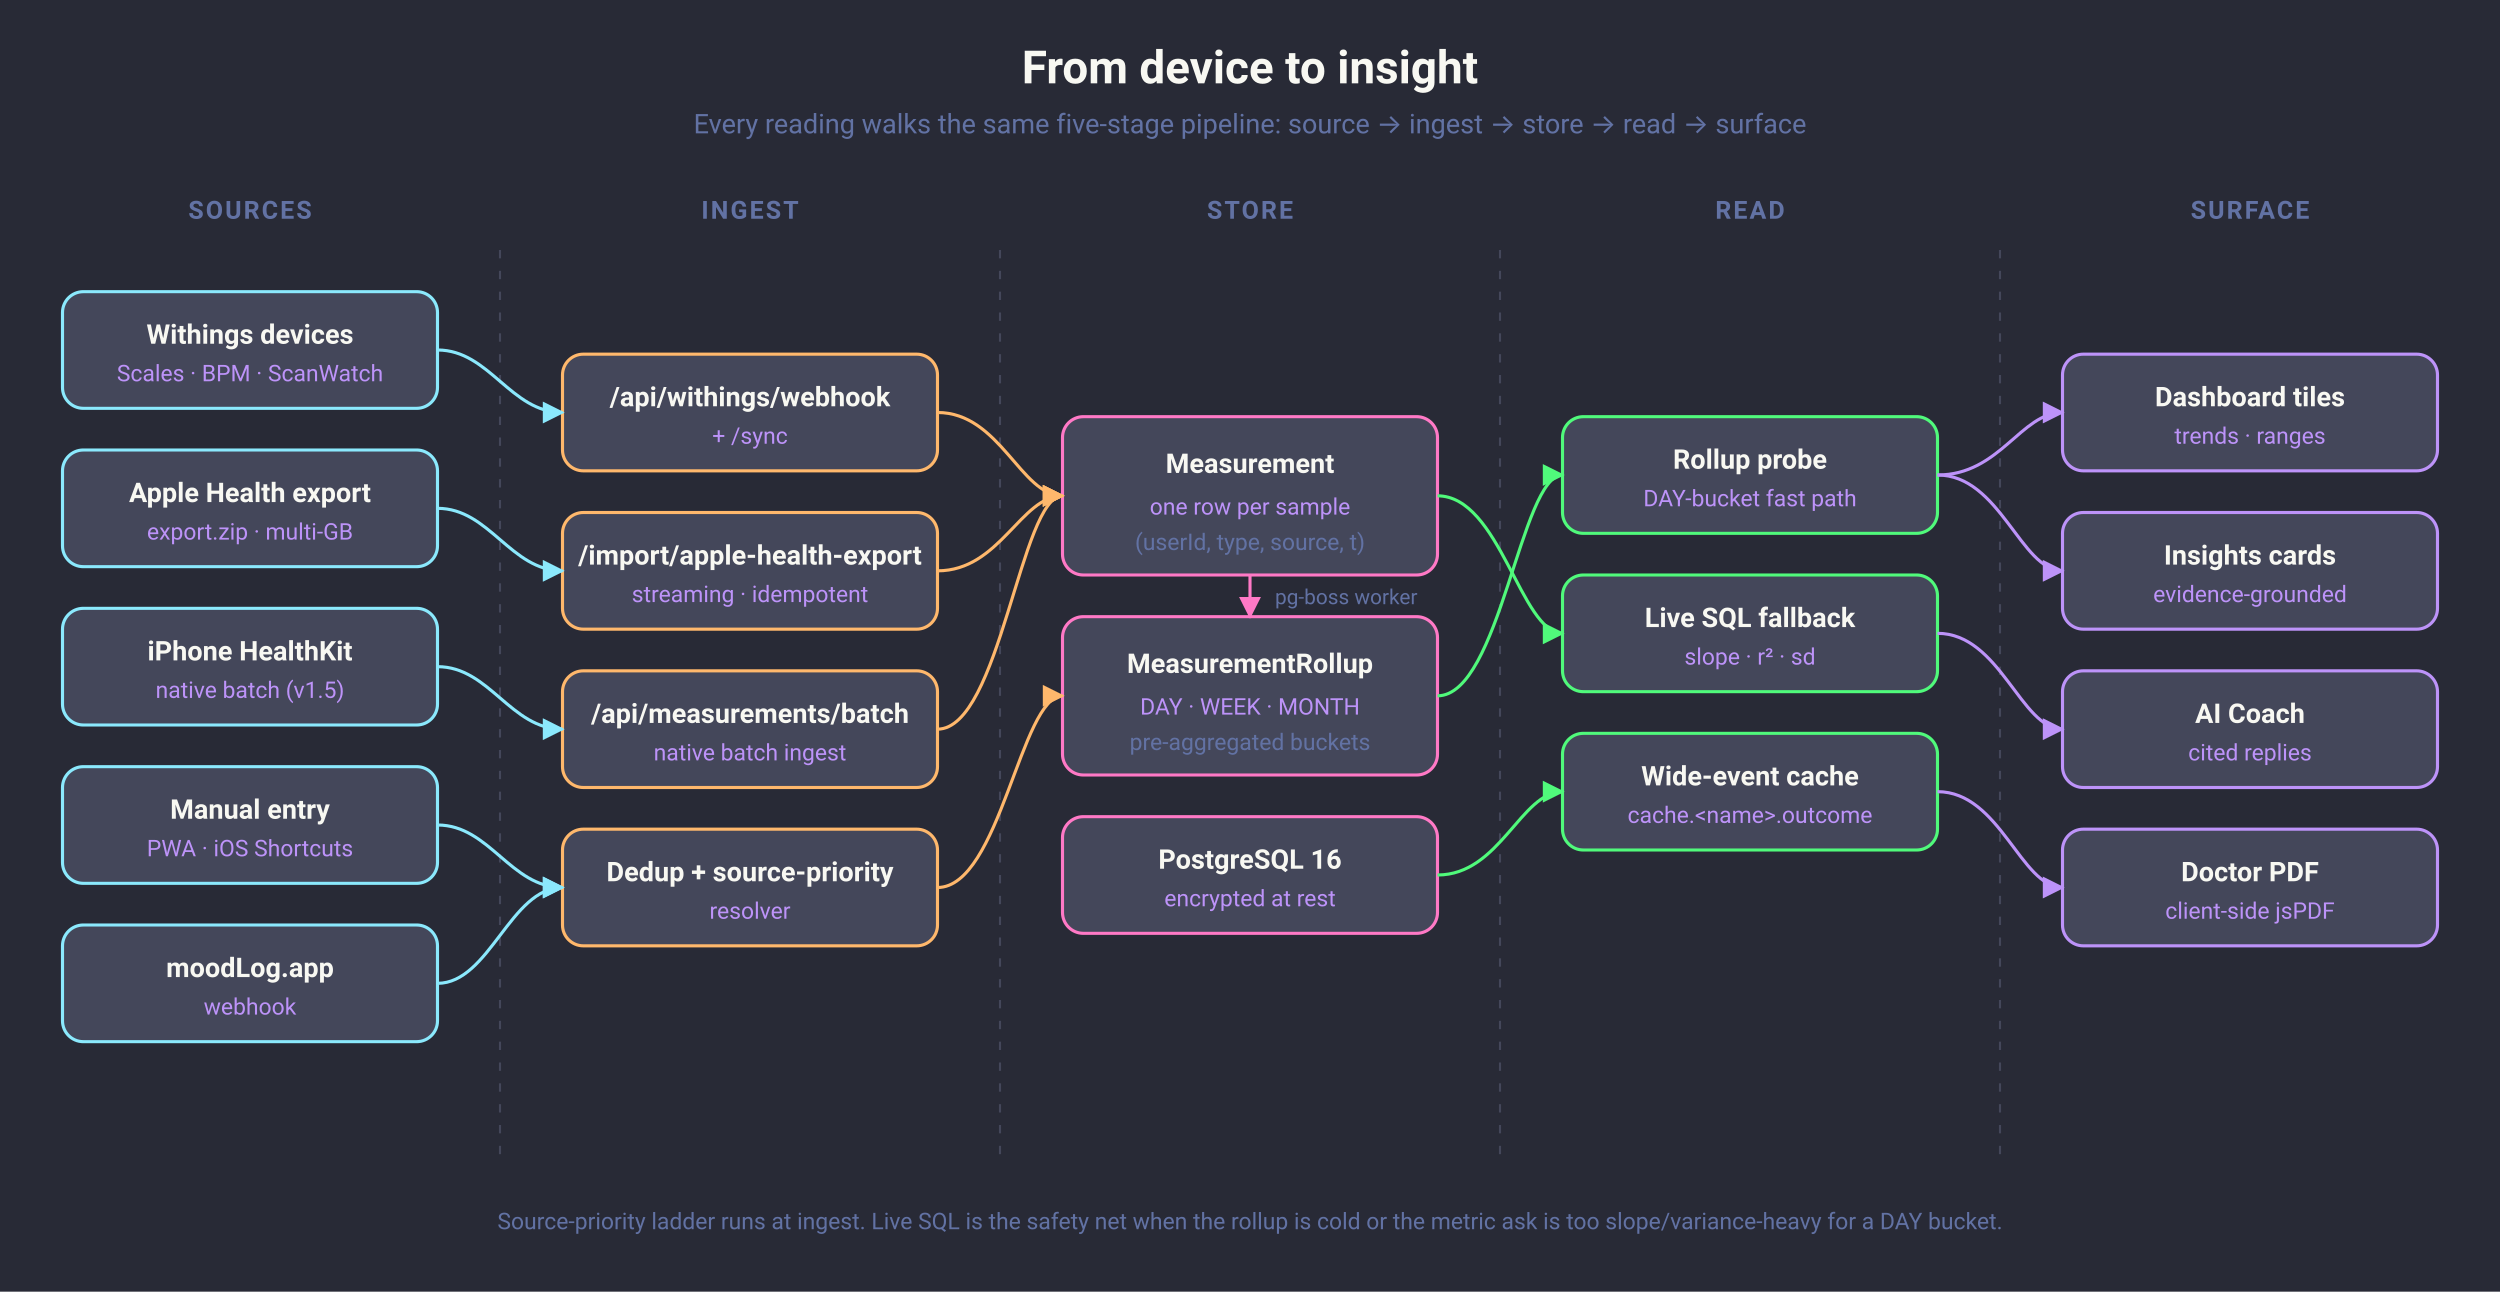
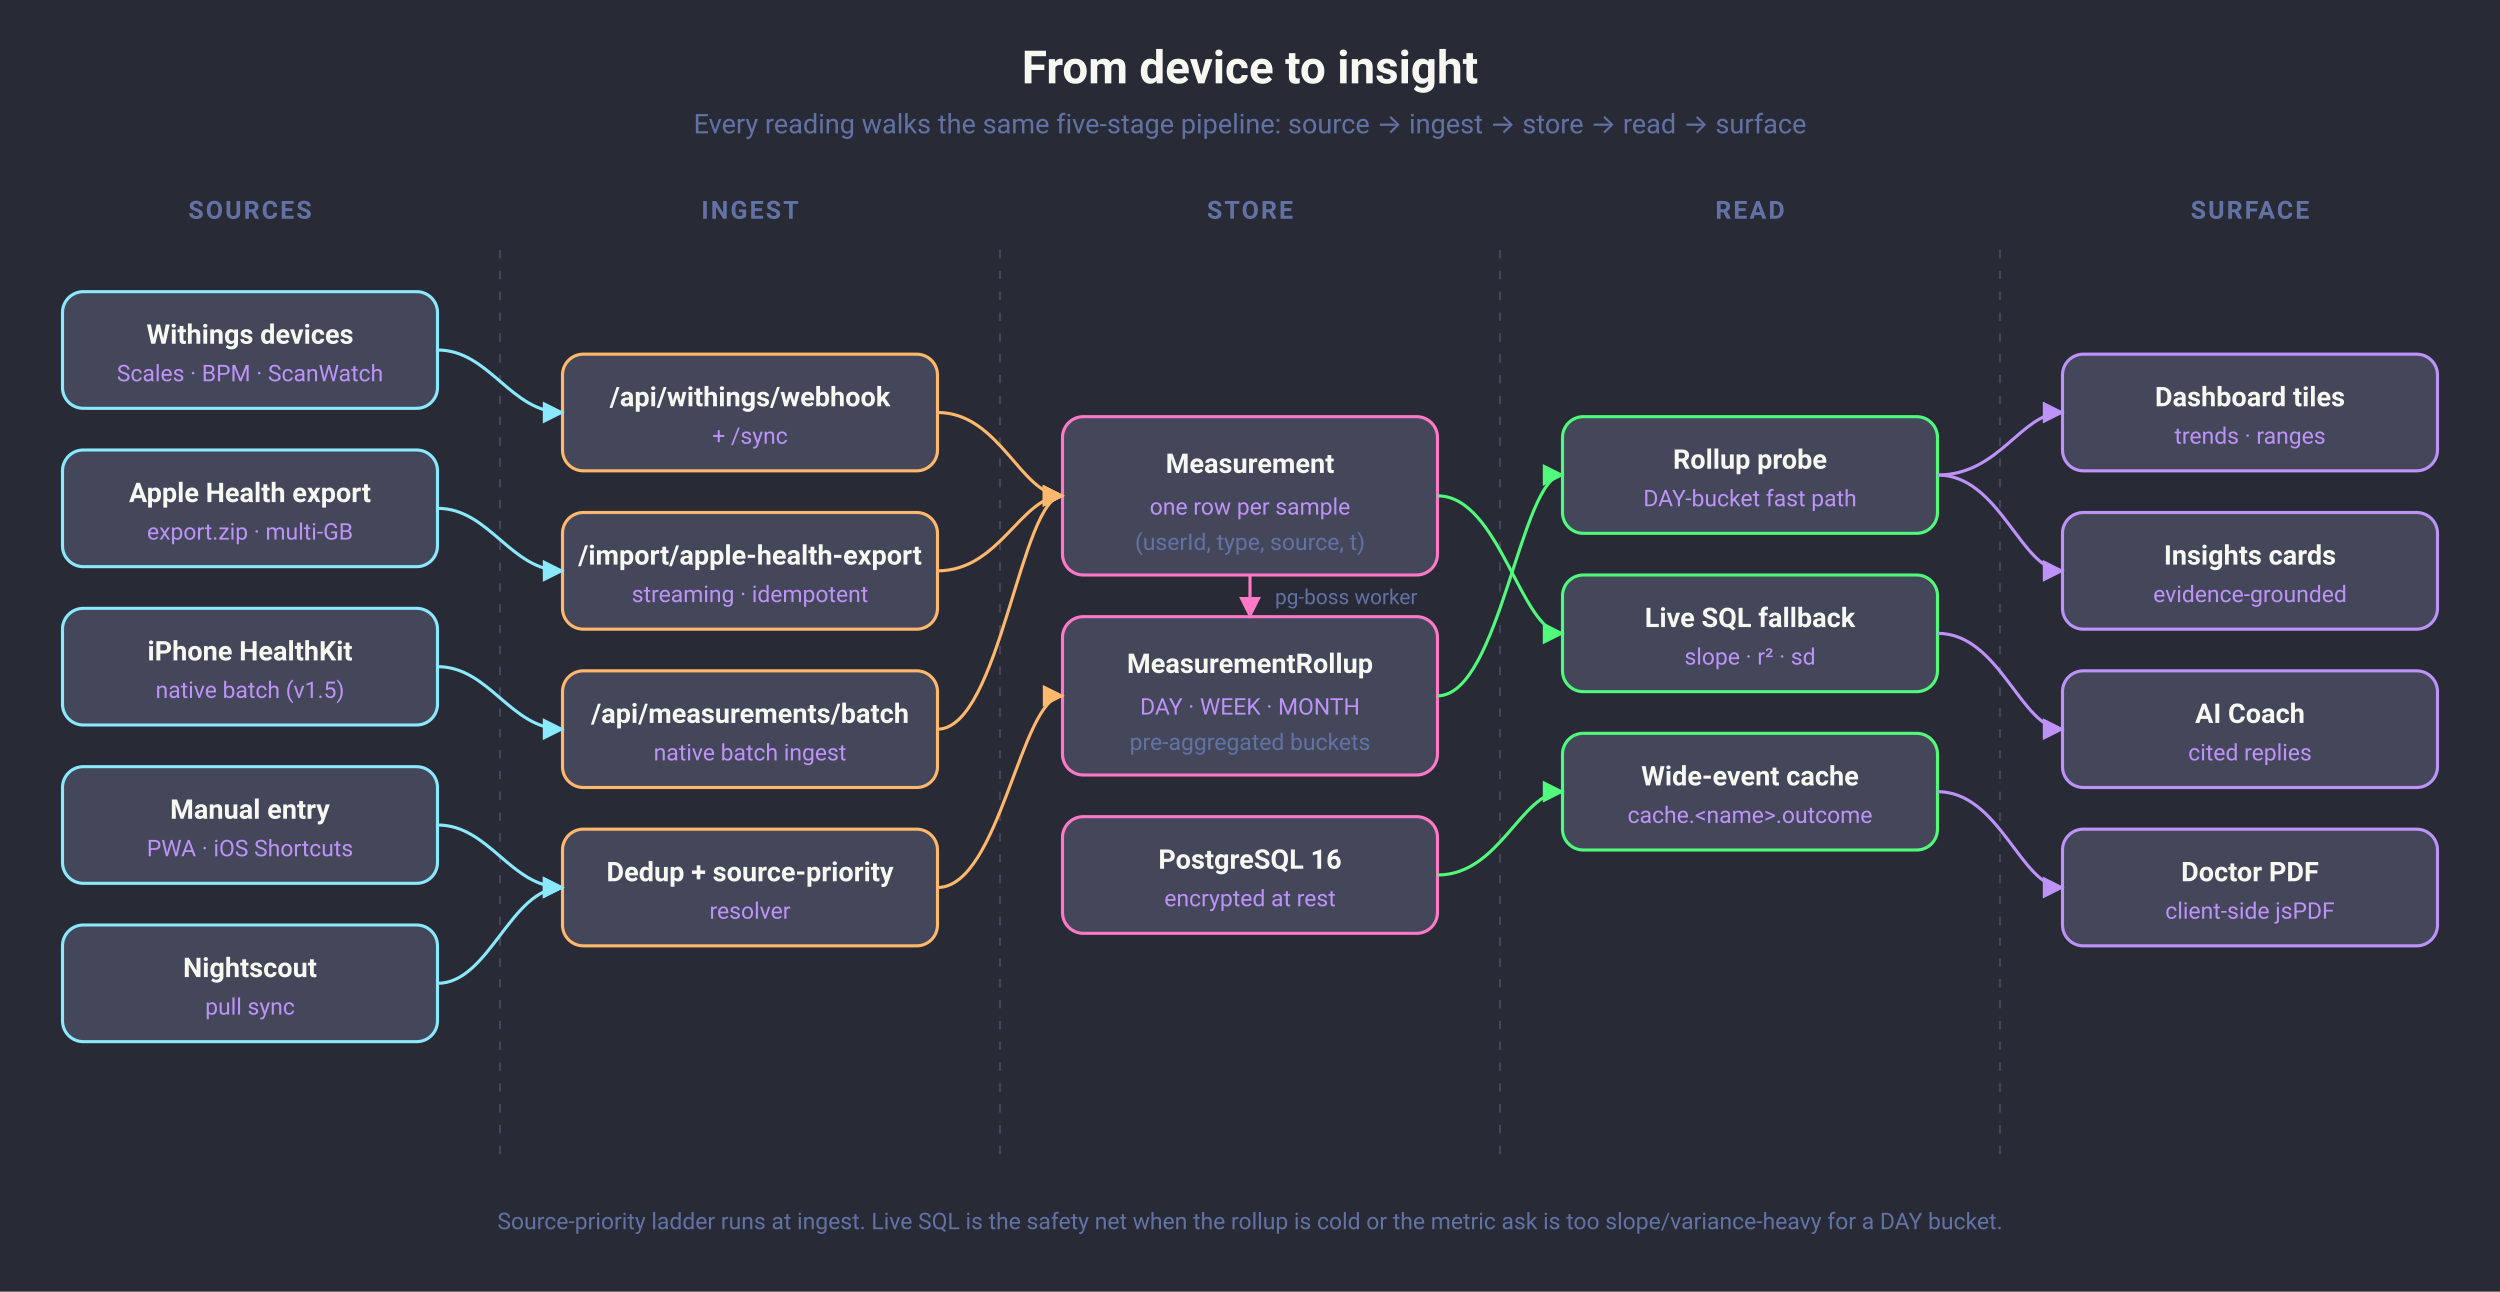
<svg xmlns="http://www.w3.org/2000/svg" viewBox="0 0 1200 620" font-family="ui-sans-serif, -apple-system, Segoe UI, Roboto, sans-serif" role="img" aria-labelledby="title desc">
  <rect x="0" y="0" width="1200" height="620" fill="#282a36" />
  <text x="600" y="40" fill="#f8f8f2" font-size="22" font-weight="700" text-anchor="middle">From device to insight</text>
  <text x="600" y="64" fill="#6272a4" font-size="13" text-anchor="middle">Every reading walks the same five-stage pipeline: source → ingest → store → read → surface</text>
  <g font-size="12" fill="#6272a4" font-weight="600" letter-spacing="1">
    <text x="120" y="105" text-anchor="middle">SOURCES</text>
    <text x="360" y="105" text-anchor="middle">INGEST</text>
    <text x="600" y="105" text-anchor="middle">STORE</text>
    <text x="840" y="105" text-anchor="middle">READ</text>
    <text x="1080" y="105" text-anchor="middle">SURFACE</text>
  </g>
  <g stroke="#44475a" stroke-dasharray="4 6" stroke-width="1">
    <line x1="240" y1="120" x2="240" y2="560" />
    <line x1="480" y1="120" x2="480" y2="560" />
    <line x1="720" y1="120" x2="720" y2="560" />
    <line x1="960" y1="120" x2="960" y2="560" />
  </g>
  <g font-size="13" fill="#f8f8f2">
    <rect x="30" y="140" width="180" height="56" rx="10" fill="#44475a" stroke="#8be9fd" stroke-width="1.5" />
    <text x="120" y="165" text-anchor="middle" font-weight="600">Withings devices</text>
    <text x="120" y="183" text-anchor="middle" fill="#bd93f9" font-size="11">Scales · BPM · ScanWatch</text>
    <rect x="30" y="216" width="180" height="56" rx="10" fill="#44475a" stroke="#8be9fd" stroke-width="1.5" />
    <text x="120" y="241" text-anchor="middle" font-weight="600">Apple Health export</text>
    <text x="120" y="259" text-anchor="middle" fill="#bd93f9" font-size="11">export.zip · multi-GB</text>
    <rect x="30" y="292" width="180" height="56" rx="10" fill="#44475a" stroke="#8be9fd" stroke-width="1.5" />
    <text x="120" y="317" text-anchor="middle" font-weight="600">iPhone HealthKit</text>
    <text x="120" y="335" text-anchor="middle" fill="#bd93f9" font-size="11">native batch (v1.5)</text>
    <rect x="30" y="368" width="180" height="56" rx="10" fill="#44475a" stroke="#8be9fd" stroke-width="1.5" />
    <text x="120" y="393" text-anchor="middle" font-weight="600">Manual entry</text>
    <text x="120" y="411" text-anchor="middle" fill="#bd93f9" font-size="11">PWA · iOS Shortcuts</text>
    <rect x="30" y="444" width="180" height="56" rx="10" fill="#44475a" stroke="#8be9fd" stroke-width="1.5" />
-     <text x="120" y="469" text-anchor="middle" font-weight="600">moodLog.app</text>
-     <text x="120" y="487" text-anchor="middle" fill="#bd93f9" font-size="11">webhook</text>
+     <text x="120" y="469" text-anchor="middle" font-weight="600">Nightscout</text>
+     <text x="120" y="487" text-anchor="middle" fill="#bd93f9" font-size="11">pull sync</text>
  </g>
  <g font-size="13" fill="#f8f8f2">
    <rect x="270" y="170" width="180" height="56" rx="10" fill="#44475a" stroke="#ffb86c" stroke-width="1.5" />
    <text x="360" y="195" text-anchor="middle" font-weight="600">/api/withings/webhook</text>
    <text x="360" y="213" text-anchor="middle" fill="#bd93f9" font-size="11">+ /sync</text>
    <rect x="270" y="246" width="180" height="56" rx="10" fill="#44475a" stroke="#ffb86c" stroke-width="1.5" />
    <text x="360" y="271" text-anchor="middle" font-weight="600">/import/apple-health-export</text>
    <text x="360" y="289" text-anchor="middle" fill="#bd93f9" font-size="11">streaming · idempotent</text>
    <rect x="270" y="322" width="180" height="56" rx="10" fill="#44475a" stroke="#ffb86c" stroke-width="1.5" />
    <text x="360" y="347" text-anchor="middle" font-weight="600">/api/measurements/batch</text>
    <text x="360" y="365" text-anchor="middle" fill="#bd93f9" font-size="11">native batch ingest</text>
    <rect x="270" y="398" width="180" height="56" rx="10" fill="#44475a" stroke="#ffb86c" stroke-width="1.5" />
    <text x="360" y="423" text-anchor="middle" font-weight="600">Dedup + source-priority</text>
    <text x="360" y="441" text-anchor="middle" fill="#bd93f9" font-size="11">resolver</text>
  </g>
  <g font-size="13" fill="#f8f8f2">
    <rect x="510" y="200" width="180" height="76" rx="10" fill="#44475a" stroke="#ff79c6" stroke-width="1.5" />
    <text x="600" y="227" text-anchor="middle" font-weight="600">Measurement</text>
    <text x="600" y="247" text-anchor="middle" fill="#bd93f9" font-size="11">one row per sample</text>
    <text x="600" y="264" text-anchor="middle" fill="#6272a4" font-size="11">(userId, type, source, t)</text>
    <rect x="510" y="296" width="180" height="76" rx="10" fill="#44475a" stroke="#ff79c6" stroke-width="1.5" />
    <text x="600" y="323" text-anchor="middle" font-weight="600">MeasurementRollup</text>
    <text x="600" y="343" text-anchor="middle" fill="#bd93f9" font-size="11">DAY · WEEK · MONTH</text>
    <text x="600" y="360" text-anchor="middle" fill="#6272a4" font-size="11">pre-aggregated buckets</text>
    <rect x="510" y="392" width="180" height="56" rx="10" fill="#44475a" stroke="#ff79c6" stroke-width="1.5" />
    <text x="600" y="417" text-anchor="middle" font-weight="600">PostgreSQL 16</text>
    <text x="600" y="435" text-anchor="middle" fill="#bd93f9" font-size="11">encrypted at rest</text>
  </g>
  <g font-size="13" fill="#f8f8f2">
    <rect x="750" y="200" width="180" height="56" rx="10" fill="#44475a" stroke="#50fa7b" stroke-width="1.5" />
    <text x="840" y="225" text-anchor="middle" font-weight="600">Rollup probe</text>
    <text x="840" y="243" text-anchor="middle" fill="#bd93f9" font-size="11">DAY-bucket fast path</text>
    <rect x="750" y="276" width="180" height="56" rx="10" fill="#44475a" stroke="#50fa7b" stroke-width="1.5" />
    <text x="840" y="301" text-anchor="middle" font-weight="600">Live SQL fallback</text>
    <text x="840" y="319" text-anchor="middle" fill="#bd93f9" font-size="11">slope · r² · sd</text>
    <rect x="750" y="352" width="180" height="56" rx="10" fill="#44475a" stroke="#50fa7b" stroke-width="1.5" />
    <text x="840" y="377" text-anchor="middle" font-weight="600">Wide-event cache</text>
    <text x="840" y="395" text-anchor="middle" fill="#bd93f9" font-size="11">cache.&lt;name&gt;.outcome</text>
  </g>
  <g font-size="13" fill="#f8f8f2">
    <rect x="990" y="170" width="180" height="56" rx="10" fill="#44475a" stroke="#bd93f9" stroke-width="1.5" />
    <text x="1080" y="195" text-anchor="middle" font-weight="600">Dashboard tiles</text>
    <text x="1080" y="213" text-anchor="middle" fill="#bd93f9" font-size="11">trends · ranges</text>
    <rect x="990" y="246" width="180" height="56" rx="10" fill="#44475a" stroke="#bd93f9" stroke-width="1.5" />
    <text x="1080" y="271" text-anchor="middle" font-weight="600">Insights cards</text>
    <text x="1080" y="289" text-anchor="middle" fill="#bd93f9" font-size="11">evidence-grounded</text>
    <rect x="990" y="322" width="180" height="56" rx="10" fill="#44475a" stroke="#bd93f9" stroke-width="1.5" />
    <text x="1080" y="347" text-anchor="middle" font-weight="600">AI Coach</text>
    <text x="1080" y="365" text-anchor="middle" fill="#bd93f9" font-size="11">cited replies</text>
    <rect x="990" y="398" width="180" height="56" rx="10" fill="#44475a" stroke="#bd93f9" stroke-width="1.5" />
    <text x="1080" y="423" text-anchor="middle" font-weight="600">Doctor PDF</text>
    <text x="1080" y="441" text-anchor="middle" fill="#bd93f9" font-size="11">client-side jsPDF</text>
  </g>
  <g stroke="#8be9fd" stroke-width="1.5" fill="none" marker-end="url(#arr-cyan)">
    <path d="M210 168 C 235 168, 245 198, 270 198" />
    <path d="M210 244 C 235 244, 245 274, 270 274" />
    <path d="M210 320 C 235 320, 245 350, 270 350" />
    <path d="M210 396 C 235 396, 245 426, 270 426" />
    <path d="M210 472 C 235 472, 245 426, 270 426" />
  </g>
  <g stroke="#ffb86c" stroke-width="1.5" fill="none" marker-end="url(#arr-orange)">
    <path d="M450 198 C 480 198, 490 238, 510 238" />
    <path d="M450 274 C 480 274, 490 238, 510 238" />
    <path d="M450 350 C 480 350, 490 238, 510 238" />
    <path d="M450 426 C 480 426, 490 334, 510 334" />
  </g>
  <g stroke="#ff79c6" stroke-width="1.5" fill="none" marker-end="url(#arr-pink)">
    <path d="M600 276 C 600 286, 600 286, 600 296" />
  </g>
  <text x="612" y="290" fill="#6272a4" font-size="10">pg-boss worker</text>
  <g stroke="#50fa7b" stroke-width="1.5" fill="none" marker-end="url(#arr-green)">
    <path d="M690 334 C 720 334, 730 228, 750 228" />
    <path d="M690 238 C 720 238, 730 304, 750 304" />
    <path d="M690 420 C 720 420, 730 380, 750 380" />
  </g>
  <g stroke="#bd93f9" stroke-width="1.5" fill="none" marker-end="url(#arr-purple)">
    <path d="M930 228 C 960 228, 970 198, 990 198" />
    <path d="M930 228 C 960 228, 970 274, 990 274" />
    <path d="M930 304 C 960 304, 970 350, 990 350" />
    <path d="M930 380 C 960 380, 970 426, 990 426" />
  </g>
  <text x="600" y="590" fill="#6272a4" font-size="11" text-anchor="middle">Source-priority ladder runs at ingest. Live SQL is the safety net when the rollup is cold or the metric ask is too slope/variance-heavy for a DAY bucket.</text>
  <defs>
    <marker id="arr-cyan" viewBox="0 0 10 10" refX="9" refY="5" markerWidth="7" markerHeight="7" orient="auto">
      <path d="M0,0 L10,5 L0,10 z" fill="#8be9fd" />
    </marker>
    <marker id="arr-orange" viewBox="0 0 10 10" refX="9" refY="5" markerWidth="7" markerHeight="7" orient="auto">
      <path d="M0,0 L10,5 L0,10 z" fill="#ffb86c" />
    </marker>
    <marker id="arr-pink" viewBox="0 0 10 10" refX="9" refY="5" markerWidth="7" markerHeight="7" orient="auto">
      <path d="M0,0 L10,5 L0,10 z" fill="#ff79c6" />
    </marker>
    <marker id="arr-green" viewBox="0 0 10 10" refX="9" refY="5" markerWidth="7" markerHeight="7" orient="auto">
      <path d="M0,0 L10,5 L0,10 z" fill="#50fa7b" />
    </marker>
    <marker id="arr-purple" viewBox="0 0 10 10" refX="9" refY="5" markerWidth="7" markerHeight="7" orient="auto">
      <path d="M0,0 L10,5 L0,10 z" fill="#bd93f9" />
    </marker>
  </defs>
</svg>
